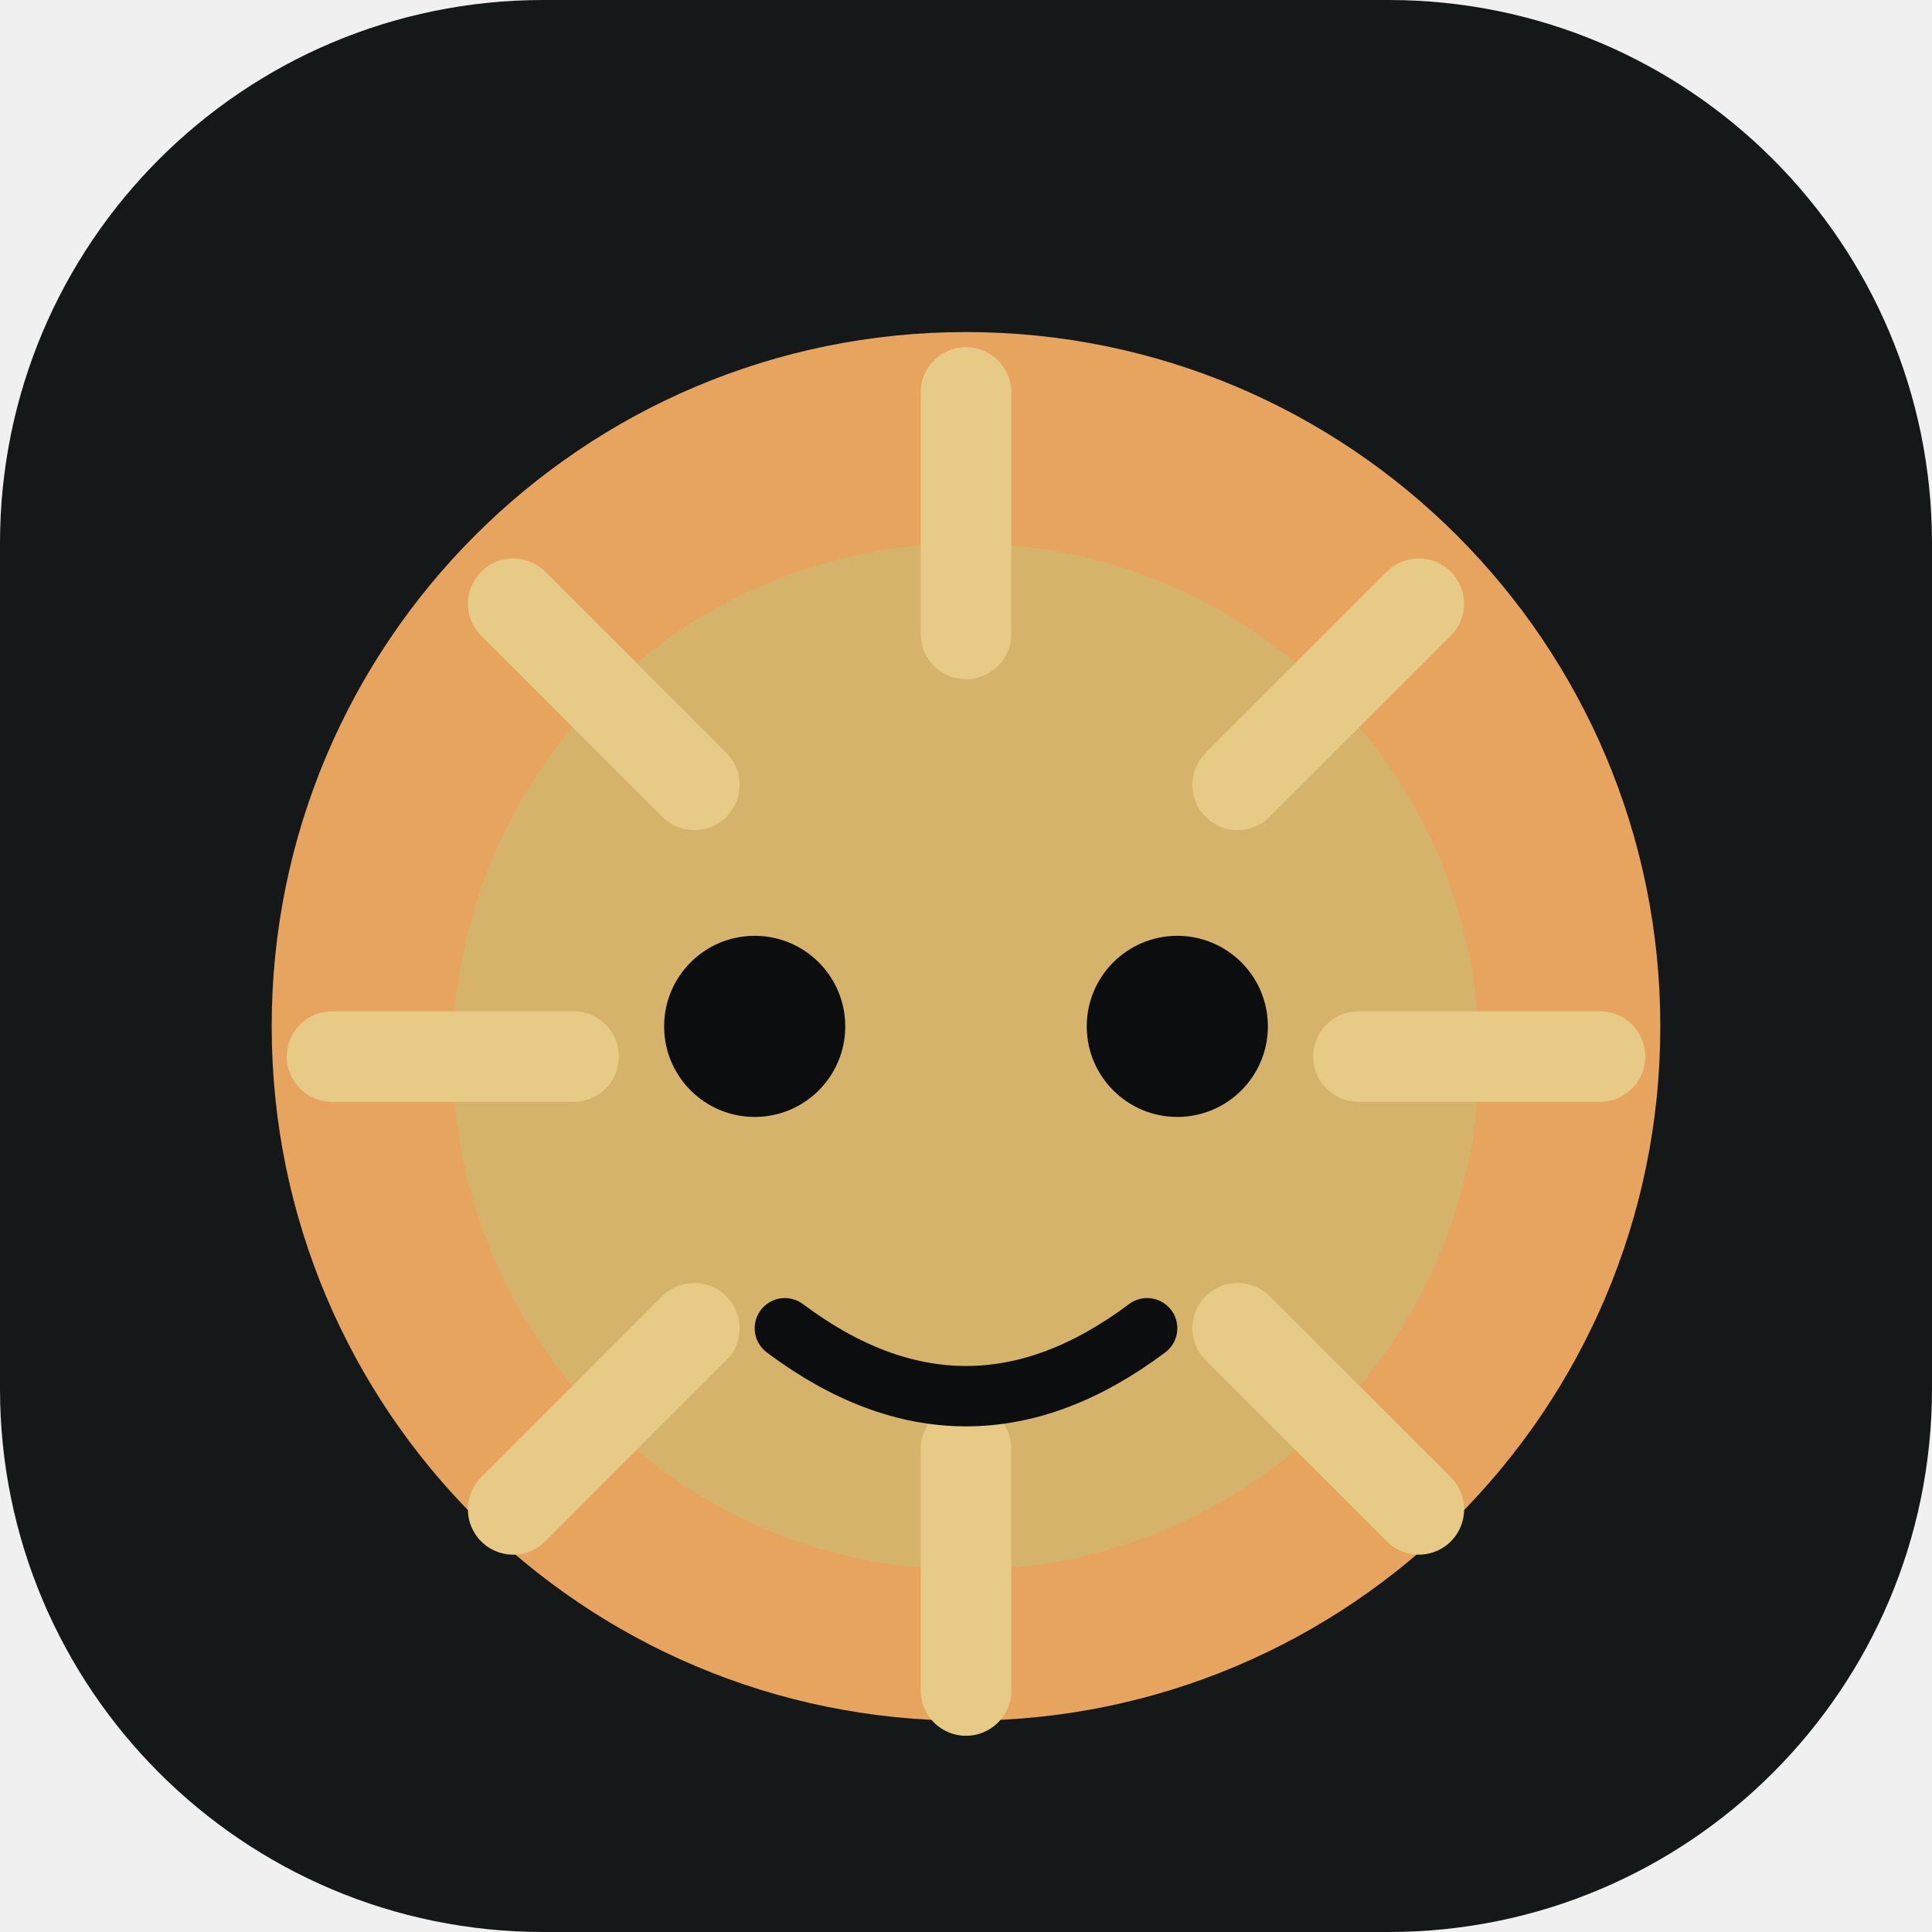
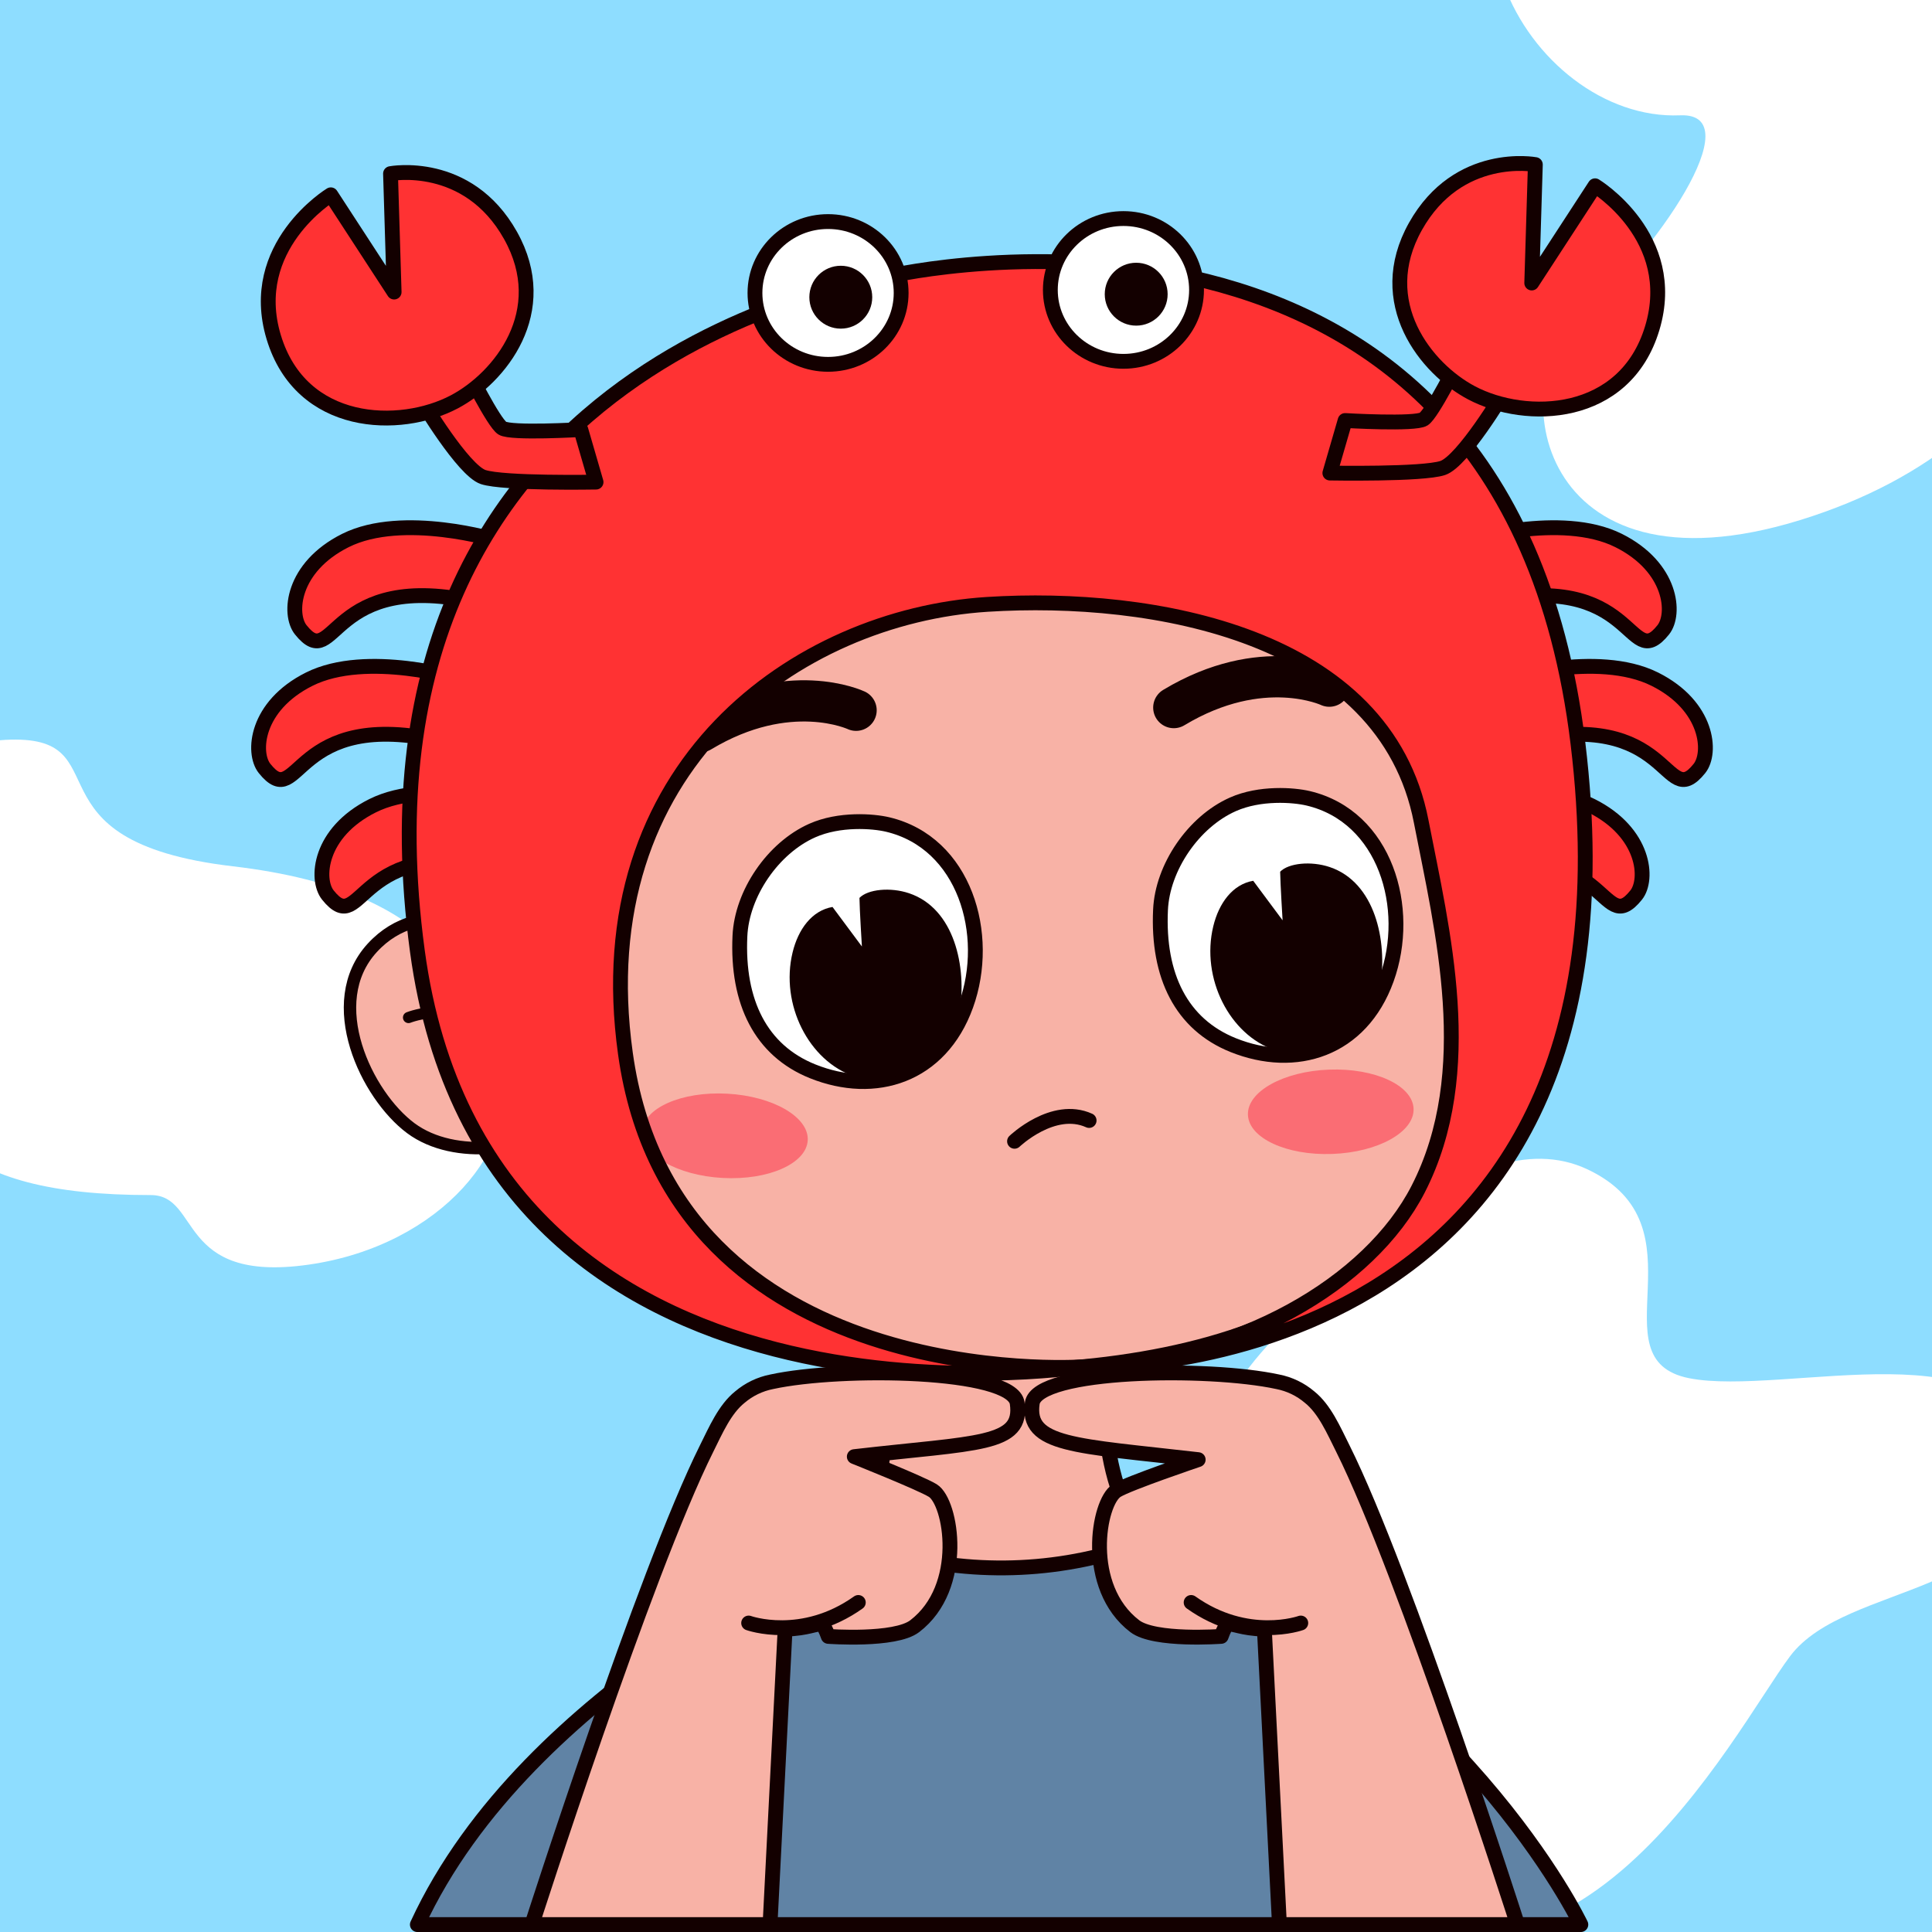
- <svg xmlns="http://www.w3.org/2000/svg" viewBox="0 0 64 64">
-   <rect width="64" height="64" rx="18" fill="#151819" />
-   <circle cx="32" cy="34" r="23" fill="#e6a45e" />
-   <circle cx="32" cy="35" r="17" fill="#d5b36b" />
-   <path d="M32 13v8M32 48v8M11 35h8M45 35h8M17 20l6 6M41 44l6 6M47 20l-6 6M23 44l-6 6" stroke="#e7ca86" stroke-width="3" stroke-linecap="round" />
-   <circle cx="25" cy="34" r="3" fill="#0b0d0e" />
-   <circle cx="39" cy="34" r="3" fill="#0b0d0e" />
-   <path d="M26 44c4 3 8 3 12 0" fill="none" stroke="#0b0d0e" stroke-width="2" stroke-linecap="round" />
+ <svg xmlns="http://www.w3.org/2000/svg" viewBox="0 0 1200 1200" id="图层_1">
+   <defs>
+     <style>.cls-1,.cls-10,.cls-11,.cls-20{fill:none;}.cls-12,.cls-13,.cls-14,.cls-2,.cls-6,.cls-7{fill:#f8b2a6;}.cls-10,.cls-11,.cls-12,.cls-13,.cls-14,.cls-15,.cls-18,.cls-2,.cls-20,.cls-6{stroke:#130000;}.cls-10,.cls-11,.cls-13,.cls-14,.cls-15,.cls-18,.cls-2,.cls-20{stroke-linecap:round;stroke-linejoin:round;}.cls-10,.cls-15,.cls-18,.cls-2{stroke-width:9.21px;}.cls-3{fill:#8eddff;}.cls-4{clip-path:url(#clip-path);}.cls-15,.cls-5{fill:#fff;}.cls-12,.cls-6{stroke-miterlimit:10;}.cls-13,.cls-6{stroke-width:6.94px;}.cls-8{clip-path:url(#clip-path-2);}.cls-9{fill:#6083a5;}.cls-11{stroke-width:25.61px;}.cls-12{stroke-width:7.71px;}.cls-14{stroke-width:5.97px;}.cls-16{fill:#130000;}.cls-17{fill:#fa6d74;}.cls-18,.cls-19{fill:#ff3233;}.cls-20{stroke-width:9.21px;}</style>
+     <clipPath id="clip-path">
+       <rect height="1200" width="1200" class="cls-1" />
+     </clipPath>
+     <clipPath id="clip-path-2">
+       <path d="M551.12,818.68s2.49,112.89-14.68,130.06-208.52,97.82-277.21,246.66H981.89s-73.37-155.07-273.72-246.66c-28.62-28.62-22.78-116-22.78-116Z" class="cls-2" />
+     </clipPath>
+   </defs>
+   <rect height="1200" width="1200" class="cls-3" />
+   <g class="cls-4">
+     <path d="M3.3,459.54C-55,462.61-87,542-71.31,620.55S-32,742.28,93.62,742.28c31.41,0,15.71,55,98.17,43.2S325.31,710.87,309.6,663.74s-31.42-110-164.93-125.66S77.91,455.61,3.3,459.54Z" class="cls-5" />
+     <path d="M1043.58,71.63c44.73-1.86-15.71,86.4-62.83,125.66S953.26,374,1118.19,323s200.27-188.5,192.42-306.3S1195.42-275.17,992.53-152.2C862.94-73.66,949.33,75.56,1043.58,71.63Z" class="cls-5" />
+     <path d="M817.29,808.84S911.54,691,986.15,726.37,990.08,844.18,1049,856s204.2-35.34,208.13,51-109.95,74.61-145.3,121.73-137.44,251.33-286.66,141.37S719.12,879.52,817.29,808.84Z" class="cls-5" />
+   </g>
+   <path d="M868.45,522.84s17.17-40.07,57.24-28.62,40.07,57.24,28.62,85.86-51.52,45.8-74.41,40.07S857,540,868.45,522.84Z" class="cls-6" />
+   <path d="M551.12,818.68s2.49,112.89-14.68,130.06-208.52,97.82-277.21,246.66H981.89s-73.37-155.07-273.72-246.66c-28.62-28.62-22.78-116-22.78-116Z" class="cls-7" />
+   <g class="cls-8">
+     <path d="M1034.31,1363.89l-787.25,18.72v-513l299.26,92.82A254.89,254.89,0,0,0,701.76,961l332.55-110.08Z" class="cls-9" />
+     <path d="M1034.31,1363.89l-787.25,18.72v-513l299.26,92.82A254.89,254.89,0,0,0,701.76,961l332.55-110.08Z" class="cls-10" />
+   </g>
+   <path d="M551.12,818.68s2.49,112.89-14.68,130.06-208.52,97.82-277.21,246.66H981.89s-73.37-155.07-273.72-246.66c-28.62-28.62-22.78-116-22.78-116Z" class="cls-10" />
+   <path d="M913.69,576.77l-13.33-92.29c-.38-17.56-26.26-87.74-43.46-139.25-33.43-100.11-114.55-169.83-300-149.58C293.6,224.42,242.3,404.89,280.38,569.51c41.77,180.54,145.22,289,353.56,281.89C800.73,845.75,939.81,779.47,913.69,576.77Z" class="cls-2" />
+   <path d="M531.73,441.16s-41.75-19.7-96.6,13.31" class="cls-11" />
+   <path d="M825.66,426.19s-41.75-19.71-96.6,13.3" class="cls-11" />
+   <path d="M307.44,579.3s-44.91-24.66-76.21,9.42-3.52,91.58,23.91,112,75.33,13.48,93.69-5.21S328.24,588.92,307.44,579.3Z" class="cls-12" />
+   <path d="M253.75,632s32.46-13,57.24,11.45" class="cls-13" />
+   <path d="M901.39,557s-11.5-20.87,26.44-19.8" class="cls-14" />
+   <path d="M861.23,608.12c-15.88,44-56.59,56.58-95.33,41-32-12.88-47-42.84-45.08-84,1.19-26.32,20.43-54.64,44.93-65.52,16.85-7.49,37.7-5.91,46.8-3.75C860.46,507.19,877.11,564.16,861.23,608.12Z" class="cls-15" />
+   <path d="M857.3,612.54c-1.83,11.26-8.78,17.62-15.67,24.63-13.16,13.4-31.33,21.3-49.78,15.1-28.1-9.44-46.06-44.61-38.27-76.91,3.47-14.36,11.95-26.06,24.81-28.29,8,10.71,18.25,24.55,18.25,24.55s-1.42-23-1.51-30.19c5.25-5.38,19.22-6.78,30.8-2.88C854,548,861.92,584.26,857.3,612.54Z" class="cls-16" />
+   <ellipse transform="translate(-24.9 30.95) rotate(-2.11)" ry="26.21" rx="51.48" cy="690.5" cx="826.59" class="cls-17" />
+   <ellipse transform="translate(-278.51 1116.96) rotate(-86.9)" ry="51.48" rx="26.21" cy="705.48" cx="450.29" class="cls-17" />
+   <path d="M308.84,335.72s-58.52-17.89-94.3,0c-33.28,16.64-35.48,45.78-27.73,55.47,22.19,27.74,16.64-38.83,110.94-16.64Z" class="cls-18" />
+   <path d="M286.38,421.84s-58.53-17.89-94.3,0c-33.29,16.64-35.49,45.78-27.74,55.47,22.19,27.74,16.64-38.83,110.94-16.64Z" class="cls-18" />
+   <path d="M325.69,500.47s-58.52-17.89-94.3,0c-33.28,16.64-35.48,45.79-27.73,55.47,22.19,27.74,16.64-38.83,110.94-16.64Z" class="cls-18" />
+   <path d="M911.05,335.72s58.52-17.89,94.3,0c33.28,16.64,35.48,45.78,27.73,55.47-22.18,27.74-16.64-38.83-110.94-16.64Z" class="cls-18" />
+   <path d="M933.51,421.84s58.53-17.89,94.31,0c33.28,16.64,35.48,45.78,27.73,55.47-22.19,27.74-16.64-38.83-110.94-16.64Z" class="cls-18" />
+   <path d="M894.2,500.47s58.52-17.89,94.3,0c33.28,16.64,35.48,45.79,27.74,55.47-22.19,27.74-16.65-38.83-111-16.64Z" class="cls-18" />
+   <path d="M553.16,171.32S208.68,216.25,259.23,590.68C301.78,905.83,671.46,849,671.46,849s-253.49,17-283-194.61c-24.94-178.49,106.72-271.47,224.66-279,103-6.54,247.13,18.73,269.6,134.8,13,67,35.57,155.39-1.88,228.41-29.76,58-111,106.92-209.68,110.45,0,0,357.59,13.11,308.91-387.54C934.09,83.49,553.16,171.32,553.16,171.32Z" class="cls-19" />
+   <path d="M553.16,171.32S208.68,216.25,259.23,590.68C301.78,905.83,671.46,849,671.46,849s-253.49,17-283-194.61c-24.94-178.49,106.72-271.47,224.66-279,103-6.54,247.13,18.73,269.6,134.8,13,67,35.57,155.39-1.88,228.41-29.76,58-111,106.92-209.68,110.45,0,0,357.59,13.11,308.91-387.54C934.09,83.49,553.16,171.32,553.16,171.32Z" class="cls-10" />
+   <path d="M262,249.11s25.62,43,38.11,47.19,70.11,3.14,70.11,3.14l-9.47-32.63s-43.4,2.57-48.79-.88-22-36.84-22-36.84Z" class="cls-18" />
+   <path d="M242.56,107.84l2.24,73.56L205.47,121S153,152.94,170,209.37s78.35,58.13,112.23,40.2c28.11-14.88,61.42-56,34.83-103.4S242.56,107.84,242.56,107.84Z" class="cls-18" />
+   <path d="M934.22,243.5s-25.61,43-38.11,47.18S826,293.82,826,293.82l9.47-32.63s43.4,2.57,48.79-.88,22-36.84,22-36.84Z" class="cls-18" />
+   <path d="M953.63,102.22l-2.24,73.56,39.33-60.39s52.52,31.93,35.53,88.37S947.89,261.88,914,244c-28.11-14.87-61.42-56-34.83-103.39S953.63,102.22,953.63,102.22Z" class="cls-18" />
+   <ellipse ry="44.34" rx="45.4" cy="181.96" cx="514.32" class="cls-15" />
+   <circle r="19.53" cy="184.6" cx="522.23" class="cls-16" />
+   <ellipse ry="44.34" rx="45.4" cy="180.09" cx="697.79" class="cls-15" />
+   <circle r="19.53" cy="182.73" cx="705.71" class="cls-16" />
+   <path d="M600,624.38c-15.88,44-56.6,56.58-95.33,41-32-12.88-47-42.84-45.09-84,1.2-26.32,20.44-54.64,44.94-65.52,16.85-7.49,37.69-5.91,46.8-3.75C599.2,523.45,615.85,580.42,600,624.38Z" class="cls-15" />
+   <path d="M596,628.8c-1.84,11.26-8.78,17.62-15.67,24.63-13.16,13.4-31.33,21.3-49.78,15.1-28.1-9.45-46.06-44.62-38.27-76.91,3.46-14.37,11.95-26.07,24.81-28.29,8,10.71,18.25,24.55,18.25,24.55s-1.43-23-1.51-30.19c5.25-5.39,19.22-6.78,30.8-2.88C592.78,564.25,600.65,600.52,596,628.8Z" class="cls-16" />
+   <path d="M630.14,708.88s24-23,46.33-12.92" class="cls-20" />
+   <path d="M631.79,871.51c-3-21.15-109.25-22.67-152.47-13.26a43.45,43.45,0,0,0-19.77,9.52c-9.36,7.48-15,20.59-20.59,31.82-38.48,77-108.59,295.81-108.59,295.81H478.28l9.36-183.48c15-.52,18.72-3.74,22.9-3,1.18,1,2.35,3.17,3.91,7.47,0,0,41.36,3.1,53.69-6.33,31.83-24.34,22.8-77.11,11.23-84.25-7.52-4.64-48.75-21.07-48.75-21.07C607.21,895.9,635.62,898,631.79,871.51Z" class="cls-2" />
+   <path d="M465,1008.09s33.23,12,68.11-12.77" class="cls-10" />
+   <path d="M834,899.59c-5.62-11.23-11.23-24.34-20.59-31.82a43.39,43.39,0,0,0-19.77-9.52c-43.22-9.41-149.42-7.89-152.47,13.26-3.83,26.51,26.46,26.26,103.05,35.1,0,0-43.11,14.55-50.63,19.19-11.57,7.14-20.6,59.91,11.23,84.25,12.33,9.43,53.69,6.33,53.69,6.33,1.56-4.3,2.73-6.5,3.91-7.47,4.18-.73,7.93,2.49,22.9,3l9.36,183.48H942.58S872.47,976.55,834,899.59Z" class="cls-2" />
+   <path d="M807.94,1008.09s-33.23,12-68.11-12.77" class="cls-10" />
</svg>
